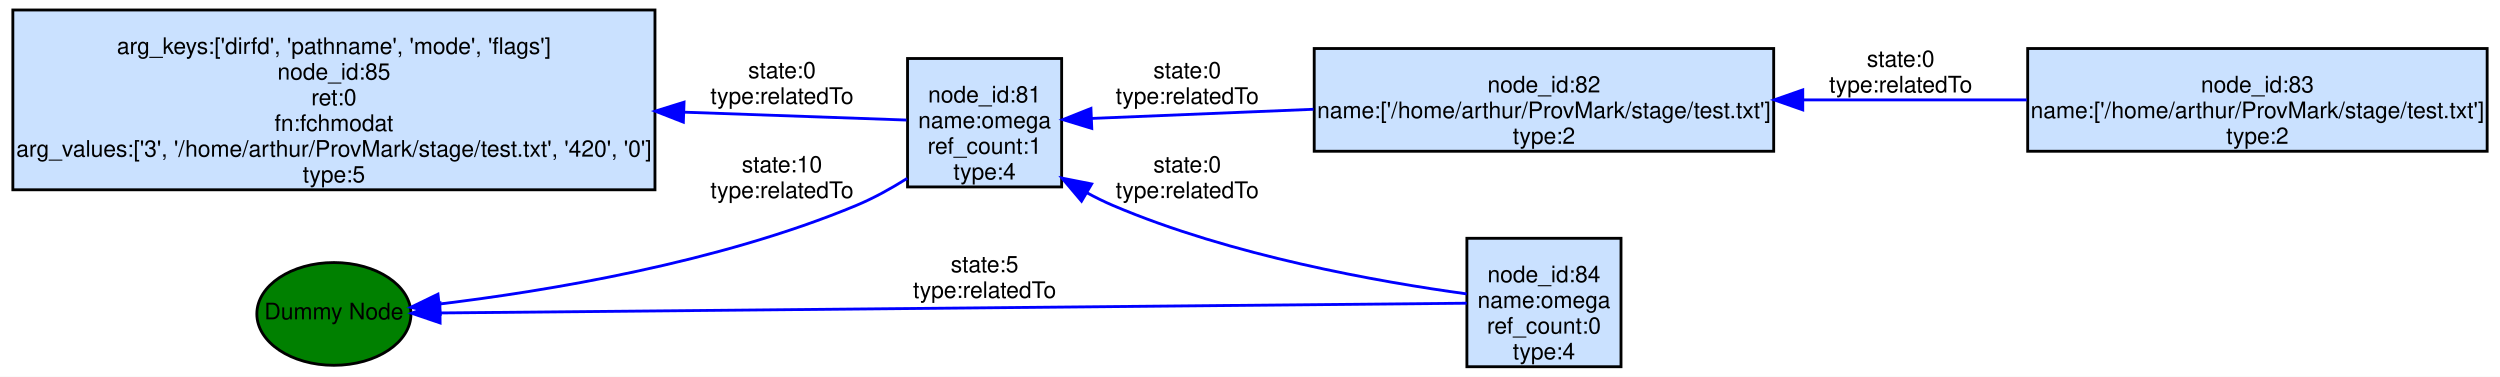
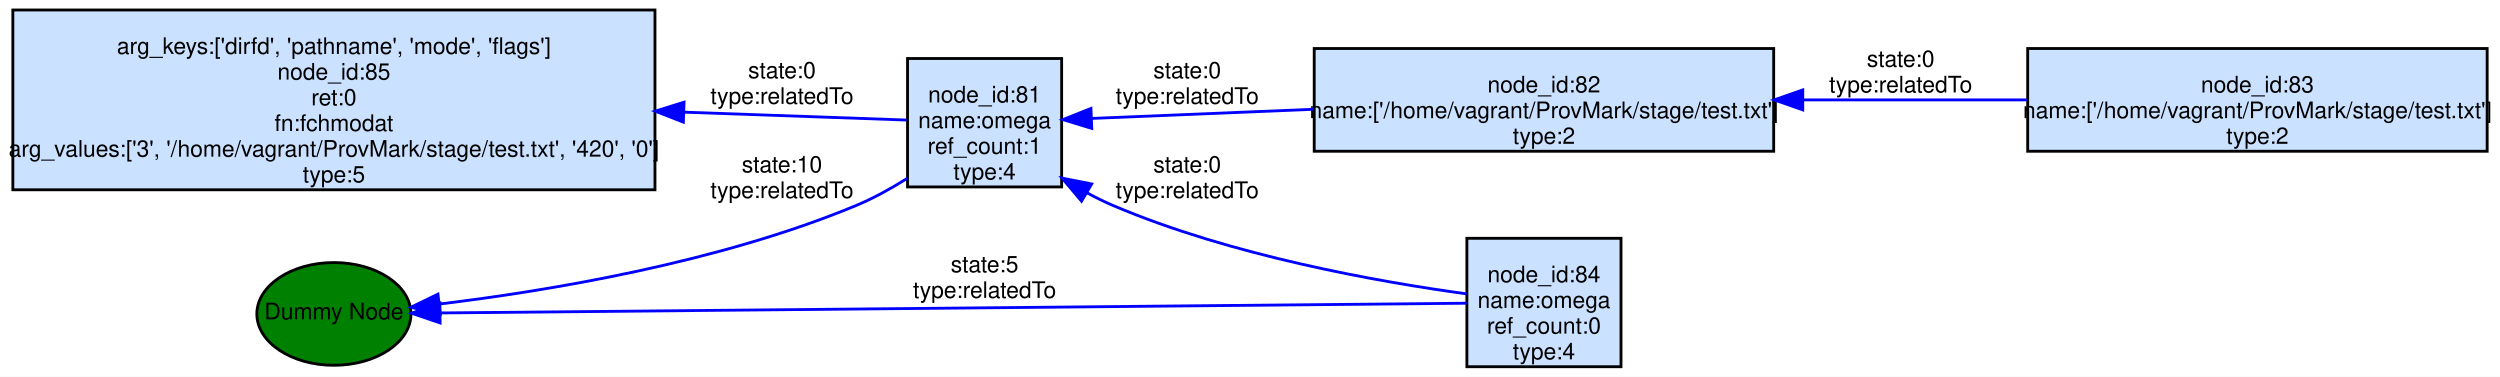
<svg xmlns="http://www.w3.org/2000/svg" width="876pt" height="132pt" viewBox="0.00 0.00 876.00 132.00">
  <g id="graph0" class="graph" transform="scale(1 1) rotate(0) translate(4 128)">
    <polygon fill="white" stroke="none" points="-4,4 -4,-128 872,-128 872,4 -4,4" />
    <g id="node1" class="node">
      <polygon fill="#cae1ff" stroke="black" points="617.5,-111 456.5,-111 456.5,-75 617.5,-75 617.5,-111" />
      <text text-anchor="middle" x="537" y="-95.6" font-family="Helvetica,sans-Serif" font-size="8.00">node_id:82</text>
-       <text text-anchor="middle" x="537" y="-86.6" font-family="Helvetica,sans-Serif" font-size="8.00">name:['/home/arthur/ProvMark/stage/test.txt']</text>
+       <text text-anchor="middle" x="537" y="-86.6" font-family="Helvetica,sans-Serif" font-size="8.00">name:['/home/vagrant/ProvMark/stage/test.txt']</text>
      <text text-anchor="middle" x="537" y="-77.6" font-family="Helvetica,sans-Serif" font-size="8.00">type:2</text>
    </g>
    <g id="node2" class="node">
      <polygon fill="#cae1ff" stroke="black" points="368,-107.5 314,-107.5 314,-62.5 368,-62.5 368,-107.5" />
      <text text-anchor="middle" x="341" y="-92.1" font-family="Helvetica,sans-Serif" font-size="8.00">node_id:81</text>
      <text text-anchor="middle" x="341" y="-83.1" font-family="Helvetica,sans-Serif" font-size="8.00">name:omega</text>
      <text text-anchor="middle" x="341" y="-74.1" font-family="Helvetica,sans-Serif" font-size="8.00">ref_count:1</text>
      <text text-anchor="middle" x="341" y="-65.1" font-family="Helvetica,sans-Serif" font-size="8.00">type:4</text>
    </g>
    <g id="edge3" class="edge">
      <path fill="none" stroke="blue" d="M456.253,-89.712C429.31,-88.6 400.531,-87.414 378.597,-86.509" />
      <polygon fill="blue" stroke="blue" points="378.554,-83.004 368.418,-86.089 378.265,-89.999 378.554,-83.004" />
      <text text-anchor="middle" x="412" y="-100.6" font-family="Helvetica,sans-Serif" font-size="8.00">state:0</text>
      <text text-anchor="middle" x="412" y="-91.6" font-family="Helvetica,sans-Serif" font-size="8.00">type:relatedTo</text>
    </g>
    <g id="node3" class="node">
      <polygon fill="#cae1ff" stroke="black" points="225.5,-124.5 0.5,-124.5 0.5,-61.5 225.5,-61.5 225.5,-124.5" />
      <text text-anchor="middle" x="113" y="-109.1" font-family="Helvetica,sans-Serif" font-size="8.00">arg_keys:['dirfd', 'pathname', 'mode', 'flags']</text>
      <text text-anchor="middle" x="113" y="-100.1" font-family="Helvetica,sans-Serif" font-size="8.00">node_id:85</text>
      <text text-anchor="middle" x="113" y="-91.1" font-family="Helvetica,sans-Serif" font-size="8.00">ret:0</text>
      <text text-anchor="middle" x="113" y="-82.1" font-family="Helvetica,sans-Serif" font-size="8.00">fn:fchmodat</text>
-       <text text-anchor="middle" x="113" y="-73.1" font-family="Helvetica,sans-Serif" font-size="8.00">arg_values:['3', '/home/arthur/ProvMark/stage/test.txt', '420', '0']</text>
+       <text text-anchor="middle" x="113" y="-73.1" font-family="Helvetica,sans-Serif" font-size="8.00">arg_values:['3', '/home/vagrant/ProvMark/stage/test.txt', '420', '0']</text>
      <text text-anchor="middle" x="113" y="-64.1" font-family="Helvetica,sans-Serif" font-size="8.00">type:5</text>
    </g>
    <g id="edge1" class="edge">
      <path fill="none" stroke="blue" d="M313.633,-85.933C293.809,-86.635 265.094,-87.651 235.594,-88.696" />
      <polygon fill="blue" stroke="blue" points="235.442,-85.199 225.572,-89.051 235.689,-92.195 235.442,-85.199" />
      <text text-anchor="middle" x="270" y="-100.6" font-family="Helvetica,sans-Serif" font-size="8.00">state:0</text>
      <text text-anchor="middle" x="270" y="-91.6" font-family="Helvetica,sans-Serif" font-size="8.00">type:relatedTo</text>
    </g>
    <g id="node6" class="node">
      <ellipse fill="green" stroke="black" cx="113" cy="-18" rx="27" ry="18" />
      <text text-anchor="middle" x="113" y="-16.1" font-family="Helvetica,sans-Serif" font-size="8.00">Dummy Node</text>
    </g>
    <g id="edge5" class="edge">
      <path fill="none" stroke="blue" d="M313.909,-65.513C308.223,-61.931 302.082,-58.531 296,-56 247.648,-35.882 187.48,-26.001 149.896,-21.462" />
      <polygon fill="blue" stroke="blue" points="150.256,-17.98 139.923,-20.319 149.459,-24.935 150.256,-17.98" />
      <text text-anchor="middle" x="270" y="-67.6" font-family="Helvetica,sans-Serif" font-size="8.00">state:10</text>
      <text text-anchor="middle" x="270" y="-58.6" font-family="Helvetica,sans-Serif" font-size="8.00">type:relatedTo</text>
    </g>
    <g id="node4" class="node">
      <polygon fill="#cae1ff" stroke="black" points="867.5,-111 706.5,-111 706.5,-75 867.5,-75 867.5,-111" />
      <text text-anchor="middle" x="787" y="-95.6" font-family="Helvetica,sans-Serif" font-size="8.00">node_id:83</text>
-       <text text-anchor="middle" x="787" y="-86.6" font-family="Helvetica,sans-Serif" font-size="8.00">name:['/home/arthur/ProvMark/stage/test.txt']</text>
+       <text text-anchor="middle" x="787" y="-86.6" font-family="Helvetica,sans-Serif" font-size="8.00">name:['/home/vagrant/ProvMark/stage/test.txt']</text>
      <text text-anchor="middle" x="787" y="-77.6" font-family="Helvetica,sans-Serif" font-size="8.00">type:2</text>
    </g>
    <g id="edge2" class="edge">
      <path fill="none" stroke="blue" d="M706.166,-93C681.165,-93 653.409,-93 627.771,-93" />
      <polygon fill="blue" stroke="blue" points="627.684,-89.5 617.684,-93 627.684,-96.5 627.684,-89.5" />
      <text text-anchor="middle" x="662" y="-104.6" font-family="Helvetica,sans-Serif" font-size="8.00">state:0</text>
      <text text-anchor="middle" x="662" y="-95.6" font-family="Helvetica,sans-Serif" font-size="8.00">type:relatedTo</text>
    </g>
    <g id="node5" class="node">
      <polygon fill="#cae1ff" stroke="black" points="564,-44.5 510,-44.5 510,0.5 564,0.5 564,-44.5" />
      <text text-anchor="middle" x="537" y="-29.1" font-family="Helvetica,sans-Serif" font-size="8.00">node_id:84</text>
      <text text-anchor="middle" x="537" y="-20.1" font-family="Helvetica,sans-Serif" font-size="8.00">name:omega</text>
      <text text-anchor="middle" x="537" y="-11.1" font-family="Helvetica,sans-Serif" font-size="8.00">ref_count:0</text>
      <text text-anchor="middle" x="537" y="-2.1" font-family="Helvetica,sans-Serif" font-size="8.00">type:4</text>
    </g>
    <g id="edge6" class="edge">
      <path fill="none" stroke="blue" d="M509.915,-25.019C479.28,-29.213 427.392,-38.362 386,-56 382.97,-57.291 379.922,-58.793 376.921,-60.42" />
      <polygon fill="blue" stroke="blue" points="374.97,-57.507 368.125,-65.594 378.519,-63.541 374.97,-57.507" />
      <text text-anchor="middle" x="412" y="-67.6" font-family="Helvetica,sans-Serif" font-size="8.00">state:0</text>
      <text text-anchor="middle" x="412" y="-58.6" font-family="Helvetica,sans-Serif" font-size="8.00">type:relatedTo</text>
    </g>
    <g id="edge4" class="edge">
      <path fill="none" stroke="blue" d="M509.92,-21.753C437.457,-21.066 233.541,-19.133 150.188,-18.343" />
      <polygon fill="blue" stroke="blue" points="150.208,-14.843 140.175,-18.248 150.141,-21.843 150.208,-14.843" />
      <text text-anchor="middle" x="341" y="-32.6" font-family="Helvetica,sans-Serif" font-size="8.00">state:5</text>
      <text text-anchor="middle" x="341" y="-23.6" font-family="Helvetica,sans-Serif" font-size="8.00">type:relatedTo</text>
    </g>
  </g>
</svg>
